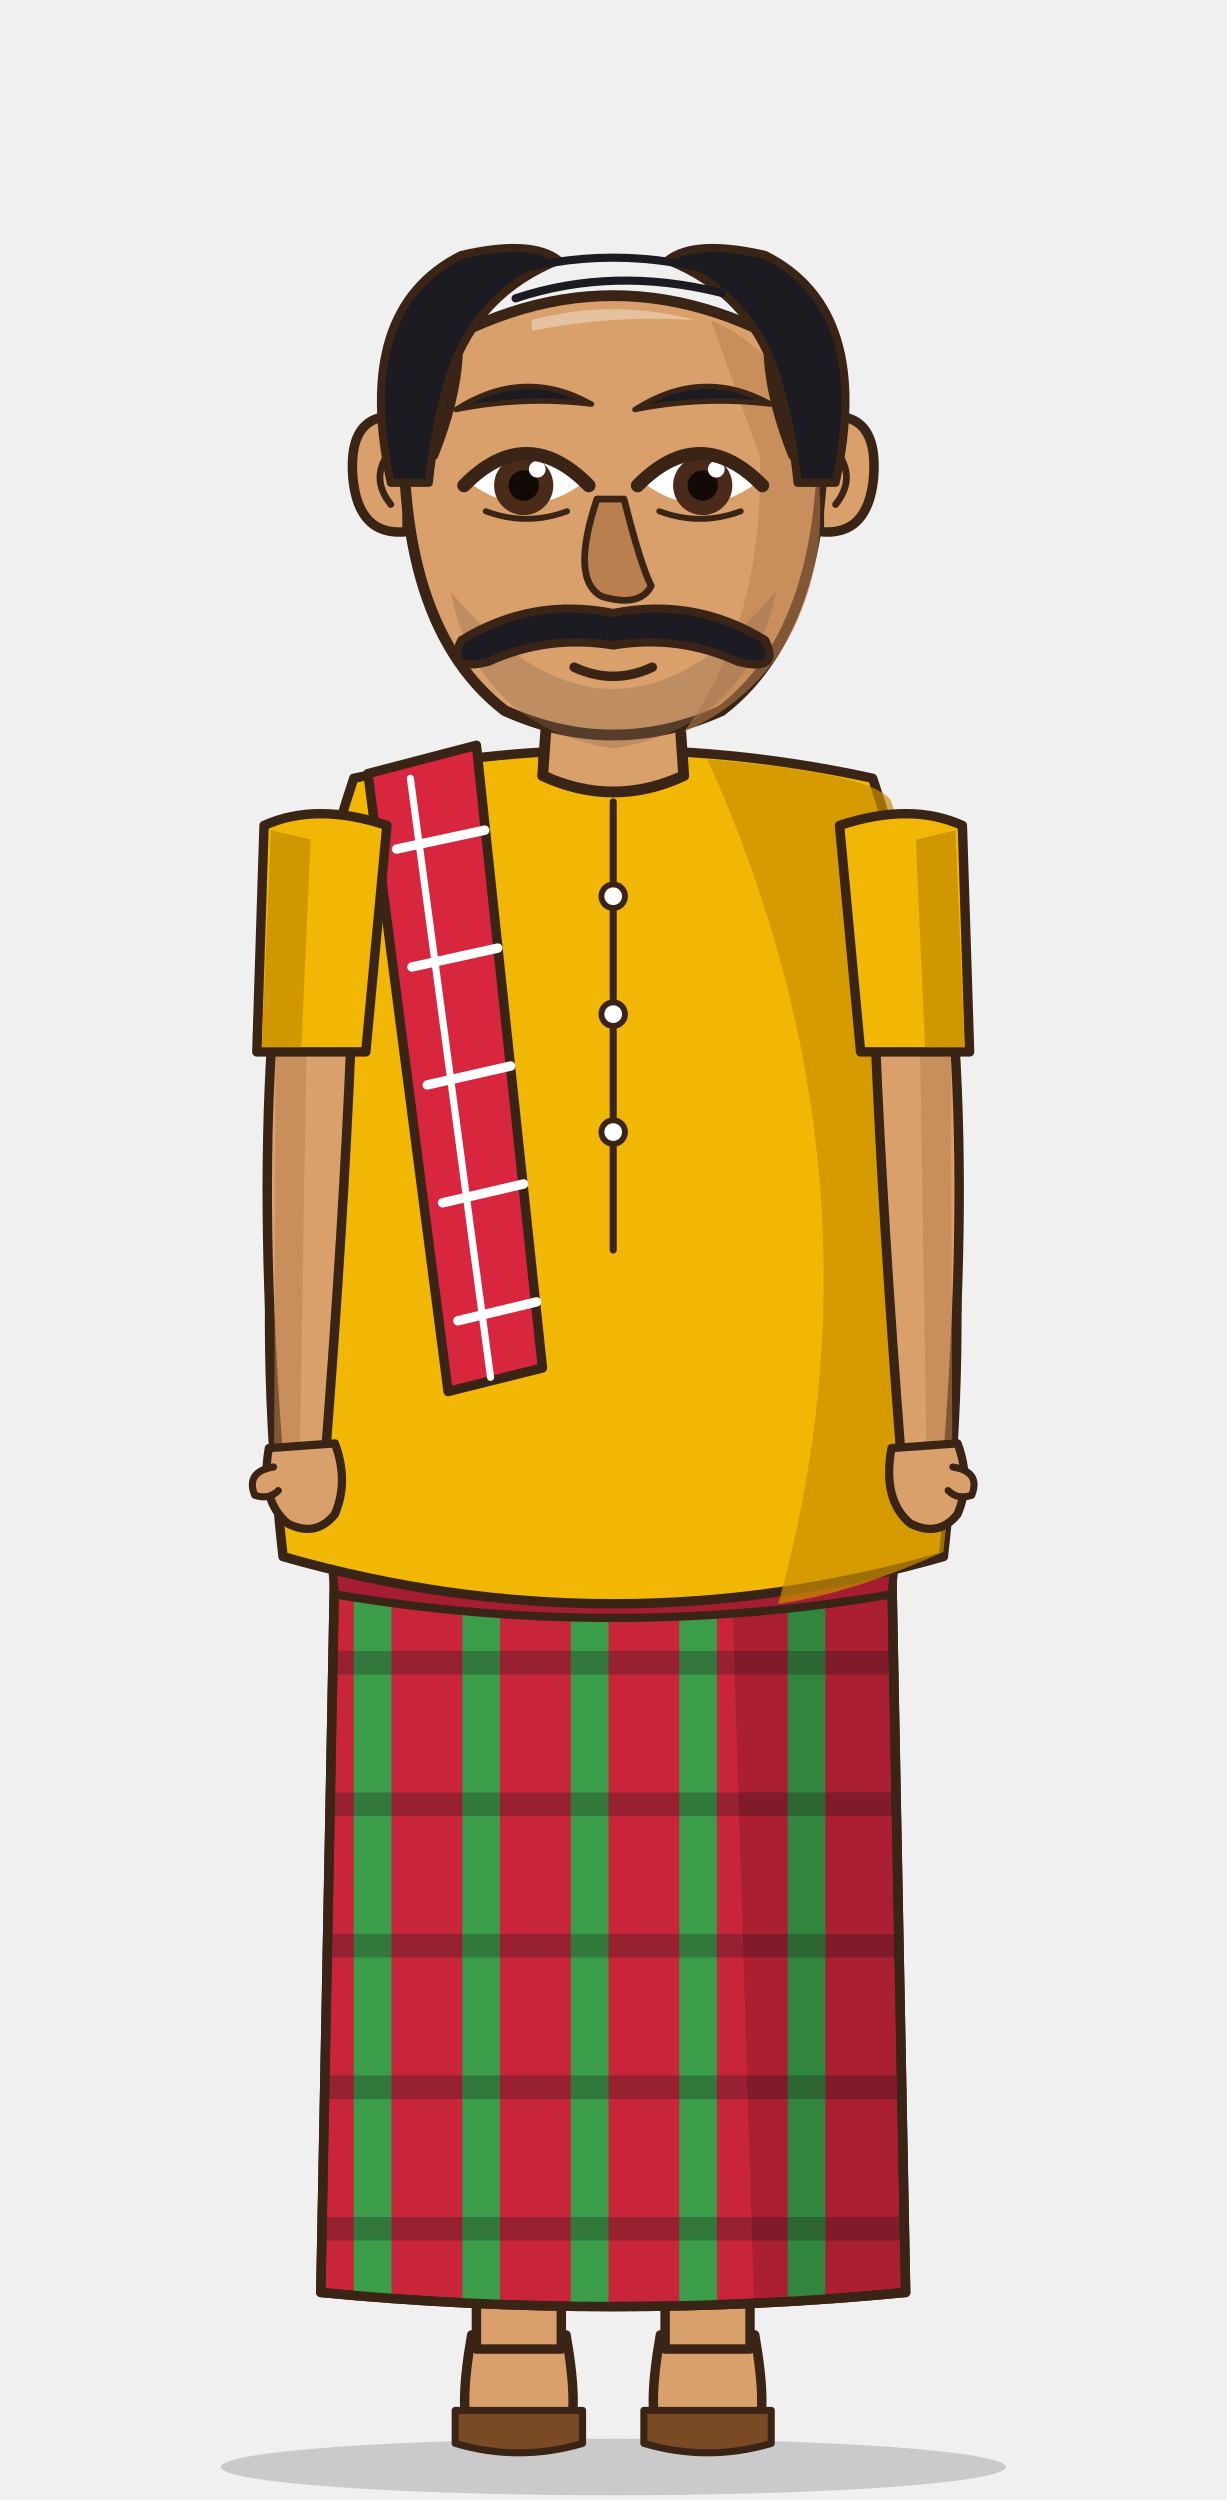
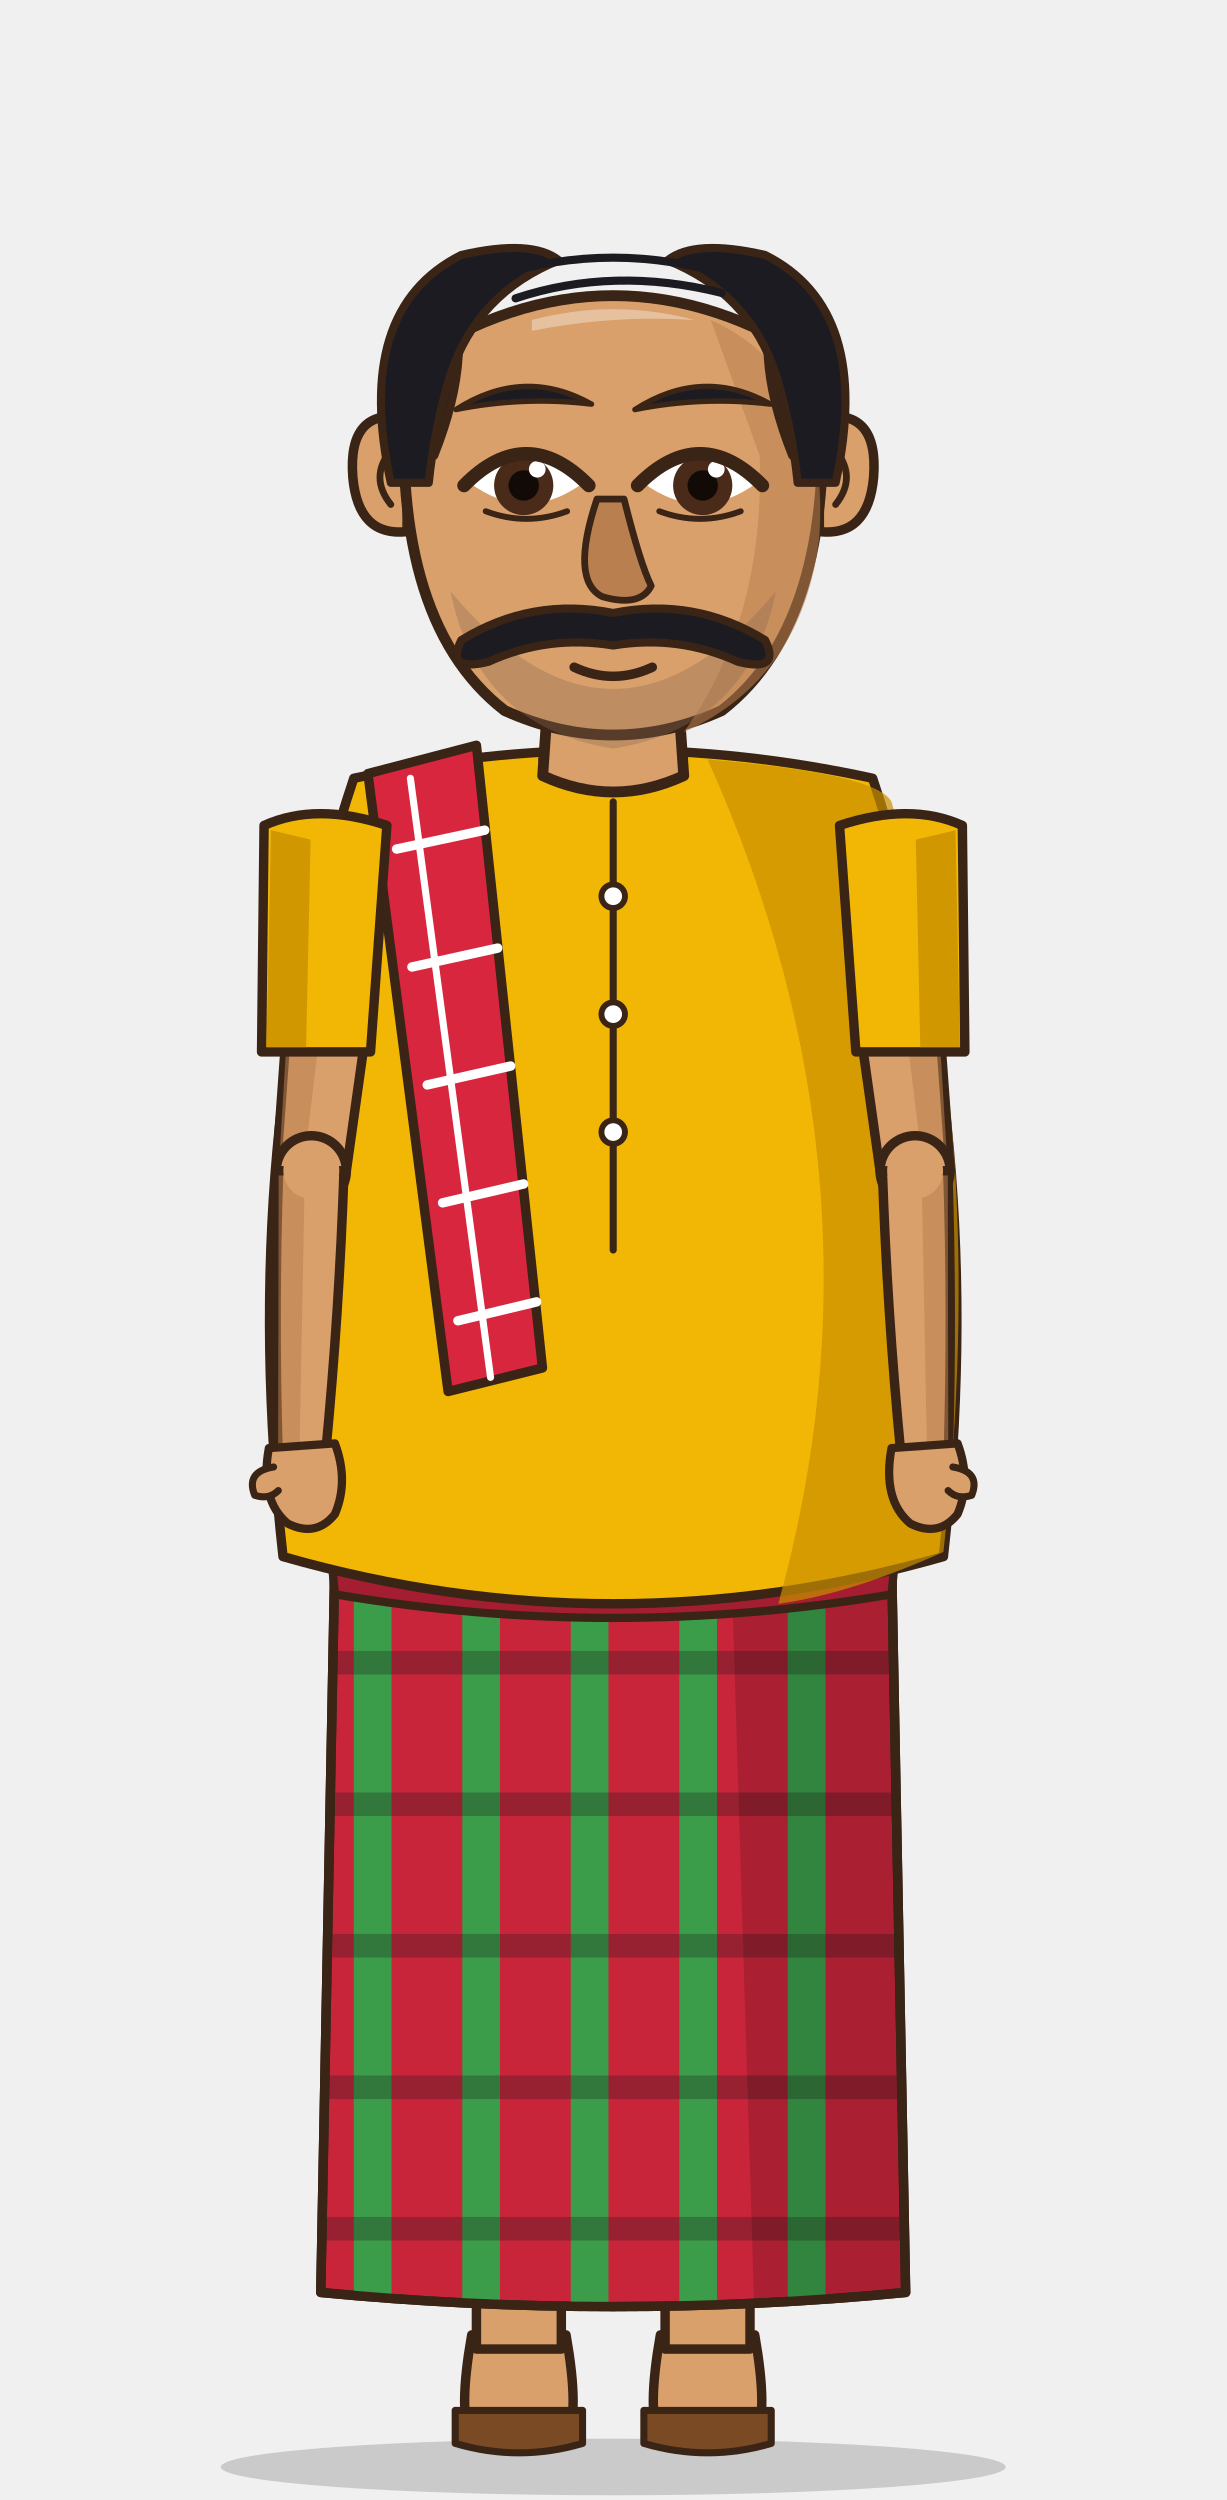
<svg xmlns="http://www.w3.org/2000/svg" width="520" height="1060" viewBox="0 -60 520 1060">
  <ellipse cx="260.0" cy="986" rx="166.4" ry="12" fill="#000" opacity=".16" />
  <path d="M200 930 L240 930 Q246 964 240 974 Q220 980 200 974 Q194 964 200 930Z" fill="#D9A06B" stroke="#3A2416" stroke-width="4" stroke-linejoin="round" stroke-linecap="round" />
  <path d="M193 962 L247 962 L247 976 Q220 984 193 976Z" fill="#7A4A24" stroke="#3A2416" stroke-width="3" stroke-linejoin="round" stroke-linecap="round" />
  <path d="M202 900 L202 936 L238 936 L238 900Z" fill="#D9A06B" stroke="#3A2416" stroke-width="4" stroke-linejoin="round" stroke-linecap="round" />
  <path d="M280 930 L320 930 Q326 964 320 974 Q300 980 280 974 Q274 964 280 930Z" fill="#D9A06B" stroke="#3A2416" stroke-width="4" stroke-linejoin="round" stroke-linecap="round" />
  <path d="M273 962 L327 962 L327 976 Q300 984 273 976Z" fill="#7A4A24" stroke="#3A2416" stroke-width="3" stroke-linejoin="round" stroke-linecap="round" />
  <path d="M282 900 L282 936 L318 936 L318 900Z" fill="#D9A06B" stroke="#3A2416" stroke-width="4" stroke-linejoin="round" stroke-linecap="round" />
  <path d="M142 600 L378 600 L384 912 Q260 924 136 912Z" fill="#C8243A" stroke="#3A2416" stroke-width="4" stroke-linejoin="round" stroke-linecap="round" />
  <clipPath id="ml">
    <path d="M142 600 L378 600 L384 912 Q260 924 136 912Z" />
  </clipPath>
  <g clip-path="url(#ml)">
    <path d="M150 600 L166 600 L166 925 L150 925Z" fill="#2BA84A" stroke="none" opacity="0.9" />
    <path d="M196 600 L212 600 L212 925 L196 925Z" fill="#2BA84A" stroke="none" opacity="0.9" />
    <path d="M242 600 L258 600 L258 925 L242 925Z" fill="#2BA84A" stroke="none" opacity="0.9" />
    <path d="M288 600 L304 600 L304 925 L288 925Z" fill="#2BA84A" stroke="none" opacity="0.9" />
    <path d="M334 600 L350 600 L350 925 L334 925Z" fill="#2BA84A" stroke="none" opacity="0.9" />
    <path d="M130 640 L390 640 L390 650 L130 650Z" fill="#1A1A1A" stroke="none" opacity="0.28" />
    <path d="M130 700 L390 700 L390 710 L130 710Z" fill="#1A1A1A" stroke="none" opacity="0.28" />
    <path d="M130 760 L390 760 L390 770 L130 770Z" fill="#1A1A1A" stroke="none" opacity="0.28" />
    <path d="M130 820 L390 820 L390 830 L130 830Z" fill="#1A1A1A" stroke="none" opacity="0.28" />
    <path d="M130 880 L390 880 L390 890 L130 890Z" fill="#1A1A1A" stroke="none" opacity="0.28" />
    <path d="M310 600 L390 600 L390 925 L320 925Z" fill="#000" stroke="none" opacity="0.15" />
  </g>
  <path d="M142 600 L378 600 L384 912 Q260 924 136 912Z" fill="none" stroke="#3A2416" stroke-width="4" stroke-linejoin="round" stroke-linecap="round" />
  <path d="M140 596 Q260 616 380 596 L378 616 Q260 636 142 616Z" fill="#A51D30" stroke="#3A2416" stroke-width="3.5" stroke-linejoin="round" stroke-linecap="round" />
  <path d="M150 270 Q100 420 120 600 Q260 640 400 600 Q420 420 370 270 Q260 246 150 270Z" fill="#F2B705" stroke="#3A2416" stroke-width="4" stroke-linejoin="round" stroke-linecap="round" />
  <path d="M300 262 Q372 268 378 280 Q420 420 400 598 Q360 616 330 620 Q380 440 300 262Z" fill="#C98F00" stroke="none" opacity="0.7" />
  <path d="M260 280 L260 470" fill="none" stroke="#3A2416" stroke-width="3" stroke-linecap="round" stroke-linejoin="round" />
  <circle cx="260" cy="320" r="5" fill="#fff" stroke="#3A2416" stroke-width="2.5" />
  <circle cx="260" cy="370" r="5" fill="#fff" stroke="#3A2416" stroke-width="2.5" />
  <circle cx="260" cy="420" r="5" fill="#fff" stroke="#3A2416" stroke-width="2.5" />
  <path d="M230 262 Q260 290 290 262" fill="none" stroke="#3A2416" stroke-width="3.5" stroke-linejoin="round" stroke-linecap="round" />
  <path d="M156 268 L202 256 L230 520 L190 530Z" fill="#D7263D" stroke="#3A2416" stroke-width="4" stroke-linejoin="round" stroke-linecap="round" />
  <path d="M168.16 300 L205.52 292" fill="none" stroke="#fff" stroke-width="4" stroke-linecap="round" stroke-linejoin="round" />
  <path d="M174.66 350 L211.02 342" fill="none" stroke="#fff" stroke-width="4" stroke-linecap="round" stroke-linejoin="round" />
  <path d="M181.16 400 L216.52 392" fill="none" stroke="#fff" stroke-width="4" stroke-linecap="round" stroke-linejoin="round" />
  <path d="M187.66 450 L222.02 442" fill="none" stroke="#fff" stroke-width="4" stroke-linecap="round" stroke-linejoin="round" />
  <path d="M194.16 500 L227.52 492" fill="none" stroke="#fff" stroke-width="4" stroke-linecap="round" stroke-linejoin="round" />
  <path d="M174 270 L208 524" fill="none" stroke="#fff" stroke-width="3" stroke-linecap="round" stroke-linejoin="round" />
  <g class="armL" data-p="138,296">
-     <path d="M115.2 382 Q110.36 458.0 117.92 556 L138.08 556 Q145.64 458.0 148.8 382Z" fill="#D9A06B" stroke="#3A2416" stroke-width="4" stroke-linejoin="round" stroke-linecap="round" />
-     <path d="M129.9 386 L127.16 554 L116.24 554 L116.88 386Z" fill="#B97F4E" stroke="none" opacity="0.55" />
-     <path d="M111.96 290 Q134 280 164.04 290 L155.1 386 L108.9 386 Z" fill="#F2B705" stroke="#3A2416" stroke-width="4" stroke-linejoin="round" stroke-linecap="round" />
-     <path d="M131.7 296 L114.9 292 L111.0 384 L127.8 384Z" fill="#C98F00" stroke="none" opacity="0.8" />
-     <path d="M114.0 554.0 Q110.0 576.0 122.0 586.0 Q134.0 592.0 142.0 582.0 Q148.0 568.0 142.0 552.0 Z" fill="#D9A06B" stroke="#3A2416" stroke-width="3.5" stroke-linejoin="round" stroke-linecap="round" />
-     <path d="M116.0 562.0 Q104.0 564.0 108.0 574.0 Q114.0 576.0 118.0 572.0" fill="#D9A06B" stroke="#3A2416" stroke-width="3" stroke-linejoin="round" stroke-linecap="round" />
+     <path d="M121.2 380 L117.14 436.4 L146.86 436.4 L154.8 380Z" fill="#D9A06B" stroke="#3A2416" stroke-width="4" stroke-linejoin="round" stroke-linecap="round" />
+     <path d="M134.64 386 L128.535 436.4 L118.14 436.4 L121.2 386Z" fill="#B97F4E" stroke="none" opacity="0.55" />
+     <g class="foreL" data-p="132,436.4">
+       <circle cx="132" cy="436.4" r="14.86" fill="#D9A06B" stroke="#3A2416" stroke-width="4" />
+       <path d="M118.14 436.4 Q116.14 496.2 117.92 556 L138.08 556 Q143.86 496.2 145.86 436.4Z" fill="#D9A06B" stroke="#3A2416" stroke-width="4" stroke-linejoin="round" stroke-linecap="round" />
+       <path d="M129.228 438.4 L126.992 554 L117.92 554 L118.14 438.4Z" fill="#B97F4E" stroke="none" opacity="0.55" />
+       <circle cx="132" cy="436.4" r="11.86" fill="#D9A06B" stroke="none" />
+       <path d="M114.0 554.0 Q110.0 576.0 122.0 586.0 Q134.0 592.0 142.0 582.0 Q148.0 568.0 142.0 552.0 Z" fill="#D9A06B" stroke="#3A2416" stroke-width="3.5" stroke-linejoin="round" stroke-linecap="round" />
+       <path d="M116.0 562.0 Q104.0 564.0 108.0 574.0 Q114.0 576.0 118.0 572.0" fill="#D9A06B" stroke="#3A2416" stroke-width="3" stroke-linejoin="round" stroke-linecap="round" />
+     </g>
+     <path d="M111.96 290 Q134 280 164.04 290 L157.1 386 L110.9 386 Z" fill="#F2B705" stroke="#3A2416" stroke-width="4" stroke-linejoin="round" stroke-linecap="round" />
+     <path d="M131.7 296 L114.9 292 L113.0 384 L129.8 384Z" fill="#C98F00" stroke="none" opacity="0.8" />
  </g>
  <g class="armR" data-p="382,296">
-     <path d="M371.2 382 Q374.36 458.0 381.92 556 L402.08 556 Q409.64 458.0 404.8 382Z" fill="#D9A06B" stroke="#3A2416" stroke-width="4" stroke-linejoin="round" stroke-linecap="round" />
-     <path d="M390.1 386 L392.84 554 L403.76 554 L403.12 386Z" fill="#B97F4E" stroke="none" opacity="0.55" />
-     <path d="M355.96 290 Q386 280 408.04 290 L411.1 386 L364.9 386 Z" fill="#F2B705" stroke="#3A2416" stroke-width="4" stroke-linejoin="round" stroke-linecap="round" />
-     <path d="M388.3 296 L405.1 292 L409.0 384 L392.2 384Z" fill="#C98F00" stroke="none" opacity="0.8" />
-     <path d="M378.0 554.0 Q374.0 576.0 386.0 586.0 Q398.0 592.0 406.0 582.0 Q412.0 568.0 406.0 552.0 Z" fill="#D9A06B" stroke="#3A2416" stroke-width="3.5" stroke-linejoin="round" stroke-linecap="round" />
-     <path d="M404.0 562.0 Q416.0 564.0 412.0 574.0 Q406.0 576.0 402.0 572.0" fill="#D9A06B" stroke="#3A2416" stroke-width="3" stroke-linejoin="round" stroke-linecap="round" />
+     <path d="M365.2 380 L373.14 436.4 L402.86 436.4 L398.8 380Z" fill="#D9A06B" stroke="#3A2416" stroke-width="4" stroke-linejoin="round" stroke-linecap="round" />
+     <path d="M385.36 386 L391.465 436.4 L401.86 436.4 L398.8 386Z" fill="#B97F4E" stroke="none" opacity="0.55" />
+     <g class="foreR" data-p="388,436.4">
+       <circle cx="388" cy="436.4" r="14.86" fill="#D9A06B" stroke="#3A2416" stroke-width="4" />
+       <path d="M374.14 436.4 Q376.14 496.2 381.92 556 L402.08 556 Q403.86 496.2 401.86 436.4Z" fill="#D9A06B" stroke="#3A2416" stroke-width="4" stroke-linejoin="round" stroke-linecap="round" />
+       <path d="M390.772 438.4 L393.008 554 L402.08 554 L401.86 438.4Z" fill="#B97F4E" stroke="none" opacity="0.55" />
+       <circle cx="388" cy="436.4" r="11.86" fill="#D9A06B" stroke="none" />
+       <path d="M378.0 554.0 Q374.0 576.0 386.0 586.0 Q398.0 592.0 406.0 582.0 Q412.0 568.0 406.0 552.0 Z" fill="#D9A06B" stroke="#3A2416" stroke-width="3.5" stroke-linejoin="round" stroke-linecap="round" />
+       <path d="M404.0 562.0 Q416.0 564.0 412.0 574.0 Q406.0 576.0 402.0 572.0" fill="#D9A06B" stroke="#3A2416" stroke-width="3" stroke-linejoin="round" stroke-linecap="round" />
+     </g>
+     <path d="M355.96 290 Q386 280 408.04 290 L409.1 386 L362.9 386 Z" fill="#F2B705" stroke="#3A2416" stroke-width="4" stroke-linejoin="round" stroke-linecap="round" />
+     <path d="M388.3 296 L405.1 292 L407.0 384 L390.2 384Z" fill="#C98F00" stroke="none" opacity="0.8" />
  </g>
  <g class="head" data-p="260,262">
    <g transform="translate(260 262) scale(1.15) translate(-260 -262)">
      <path d="M238 210 L234 268 Q260 280 286 268 L282 210Z" fill="#D9A06B" stroke="#3A2416" stroke-width="4" stroke-linejoin="round" stroke-linecap="round" />
-       <path d="M184 136 Q162 132 164 158 Q166 180 184 178Z" fill="#D9A06B" stroke="#3A2416" stroke-width="3.5" stroke-linejoin="round" stroke-linecap="round" />
-       <path d="M178 148 Q170 158 178 168" fill="none" stroke="#3A2416" stroke-width="2.5" stroke-linecap="round" stroke-linejoin="round" />
-       <path d="M336 136 Q358 132 356 158 Q354 180 336 178Z" fill="#D9A06B" stroke="#3A2416" stroke-width="3.5" stroke-linejoin="round" stroke-linecap="round" />
-       <path d="M342 148 Q350 158 342 168" fill="none" stroke="#3A2416" stroke-width="2.5" stroke-linecap="round" stroke-linejoin="round" />
+       <g class="earL">
+         <path d="M184 136 Q162 132 164 158 Q166 180 184 178Z" fill="#D9A06B" stroke="#3A2416" stroke-width="3.5" stroke-linejoin="round" stroke-linecap="round" />
+         <path d="M178 148 Q170 158 178 168" fill="none" stroke="#3A2416" stroke-width="2.5" stroke-linecap="round" stroke-linejoin="round" />
+       </g>
+       <g class="earR">
+         <path d="M336 136 Q358 132 356 158 Q354 180 336 178Z" fill="#D9A06B" stroke="#3A2416" stroke-width="3.5" stroke-linejoin="round" stroke-linecap="round" />
+         <path d="M342 148 Q350 158 342 168" fill="none" stroke="#3A2416" stroke-width="2.5" stroke-linecap="round" stroke-linejoin="round" />
+       </g>
      <path d="M184 116 Q176 210 220 244 Q260 262 300 244 Q344 210 336 116 Q260 66 184 116Z" fill="#D9A06B" stroke="#3A2416" stroke-width="4" stroke-linejoin="round" stroke-linecap="round" />
      <path d="M296 100 Q340 120 336 180 Q330 232 286 252 Q316 210 314 150Z" fill="#B97F4E" stroke="none" opacity="0.55" />
      <path d="M200 200 Q210 250 260 258 Q310 250 320 200 Q290 236 260 236 Q230 236 200 200Z" fill="#8C6A50" stroke="none" opacity="0.35" />
      <path d="M180 150 Q170 100 198 84 Q210 110 194 150Z" fill="#1C1B22" stroke="#3A2416" stroke-width="3" stroke-linejoin="round" stroke-linecap="round" />
      <path d="M340 150 Q350 100 322 84 Q310 110 326 150Z" fill="#1C1B22" stroke="#3A2416" stroke-width="3" stroke-linejoin="round" stroke-linecap="round" />
      <path d="M178 160 Q164 96 204 76 Q230 70 240 78 Q210 90 200 120 Q194 140 192 160Z" fill="#1C1B22" stroke="#3A2416" stroke-width="3" stroke-linejoin="round" stroke-linecap="round" />
      <path d="M342 160 Q356 96 316 76 Q290 70 280 78 Q310 90 320 120 Q326 140 328 160Z" fill="#1C1B22" stroke="#3A2416" stroke-width="3" stroke-linejoin="round" stroke-linecap="round" />
      <path d="M216 84 Q260 70 304 84 M224 92 Q260 80 300 90" fill="none" stroke="#1C1B22" stroke-width="3" stroke-linecap="round" stroke-linejoin="round" />
      <path d="M230 100 Q260 92 290 100 Q260 98 230 104Z" fill="#fff" stroke="none" opacity="0.35" />
-       <g class="eyes-open">
-         <path d="M207 160 Q228 139.0 249 160 Q228 175.4 207 160Z" fill="#FFFFFF" stroke="none" />
-         <circle cx="227" cy="161" r="10.92" fill="#4A2A18" />
-         <circle cx="227" cy="161" r="5.6" fill="#120A06" />
-         <circle cx="232" cy="155" r="3.08" fill="#fff" />
-         <path d="M205 161 Q228 137.6 251 161" fill="none" stroke="#3A2416" stroke-width="5" stroke-linecap="round" stroke-linejoin="round" />
-         <path d="M213 170.5 Q228 176.1 243 170.5" fill="none" stroke="#3A2416" stroke-width="2.2" stroke-linecap="round" stroke-linejoin="round" />
-         <path d="M271 160 Q292 139.0 313 160 Q292 175.4 271 160Z" fill="#FFFFFF" stroke="none" />
-         <circle cx="293" cy="161" r="10.92" fill="#4A2A18" />
-         <circle cx="293" cy="161" r="5.6" fill="#120A06" />
-         <circle cx="298" cy="155" r="3.08" fill="#fff" />
-         <path d="M269 161 Q292 137.6 315 161" fill="none" stroke="#3A2416" stroke-width="5" stroke-linecap="round" stroke-linejoin="round" />
-         <path d="M277 170.5 Q292 176.1 307 170.5" fill="none" stroke="#3A2416" stroke-width="2.2" stroke-linecap="round" stroke-linejoin="round" />
+       <g class="face">
+         <g class="eyes-open">
+           <path d="M207 160 Q228 139.0 249 160 Q228 175.4 207 160Z" fill="#FFFFFF" stroke="none" />
+           <circle cx="227" cy="161" r="10.92" fill="#4A2A18" />
+           <circle cx="227" cy="161" r="5.6" fill="#120A06" />
+           <circle cx="232" cy="155" r="3.08" fill="#fff" />
+           <path d="M205 161 Q228 137.6 251 161" fill="none" stroke="#3A2416" stroke-width="5" stroke-linecap="round" stroke-linejoin="round" />
+           <path d="M213 170.5 Q228 176.1 243 170.5" fill="none" stroke="#3A2416" stroke-width="2.2" stroke-linecap="round" stroke-linejoin="round" />
+           <path d="M271 160 Q292 139.0 313 160 Q292 175.4 271 160Z" fill="#FFFFFF" stroke="none" />
+           <circle cx="293" cy="161" r="10.92" fill="#4A2A18" />
+           <circle cx="293" cy="161" r="5.6" fill="#120A06" />
+           <circle cx="298" cy="155" r="3.08" fill="#fff" />
+           <path d="M269 161 Q292 137.6 315 161" fill="none" stroke="#3A2416" stroke-width="5" stroke-linecap="round" stroke-linejoin="round" />
+           <path d="M277 170.5 Q292 176.1 307 170.5" fill="none" stroke="#3A2416" stroke-width="2.2" stroke-linecap="round" stroke-linejoin="round" />
+         </g>
+         <g class="eyes-closed" style="display:none">
+           <path d="M207 162 Q228 172.6 249 162" fill="none" stroke="#3A2416" stroke-width="5" stroke-linecap="round" stroke-linejoin="round" />
+           <path d="M271 162 Q292 172.6 313 162" fill="none" stroke="#3A2416" stroke-width="5" stroke-linecap="round" stroke-linejoin="round" />
+         </g>
+         <g class="brows">
+           <g class="browL">
+             <path d="M202 133 Q227 117 252 131 Q227 128 202 133Z" fill="#1C1B22" stroke="#3A2416" stroke-width="2" stroke-linejoin="round" stroke-linecap="round" />
+           </g>
+           <g class="browR">
+             <path d="M268 133 Q293 117 318 131 Q293 128 268 133Z" fill="#1C1B22" stroke="#3A2416" stroke-width="2" stroke-linejoin="round" stroke-linecap="round" />
+           </g>
+         </g>
+         <path d="M254 166 Q244 196 256 202 Q270 206 274 198 Q270 190 264 166Z" fill="#B97F4E" stroke="#3A2416" stroke-width="2.5" stroke-linejoin="round" stroke-linecap="round" />
+         <g class="mouths">
+           <g class="m-rest">
+             <path d="M245.6 228 Q260 234.72 274.4 228" fill="none" stroke="#3A2416" stroke-width="3.5" stroke-linecap="round" stroke-linejoin="round" />
+           </g>
+           <g class="m-smile" style="display:none">
+             <path d="M236 224 Q260 253.2 284 224 Q260 234 236 224Z" fill="#5A1A14" stroke="#3A2416" stroke-width="3.5" stroke-linejoin="round" stroke-linecap="round" />
+             <path d="M240.32 227 Q260 236 279.68 227 L276.8 233 Q260 240 243.2 233Z" fill="#FFFFFF" stroke="none" opacity="1" />
+           </g>
+           <g class="m-a" style="display:none">
+             <path d="M240.8 224 Q260 218 279.2 224 Q276.8 250.8 260 252.0 Q243.2 250.8 240.8 224Z" fill="#5A1A14" stroke="#3A2416" stroke-width="3.5" stroke-linejoin="round" stroke-linecap="round" />
+             <path d="M243.2 225 Q260 220 276.8 225 L274.88 233 Q260 229 245.12 233Z" fill="#FFFFFF" stroke="none" opacity="1" />
+             <path d="M249.2 247.2 Q260 238.8 270.8 247.2 Q260 251.52 249.2 247.2Z" fill="#E0626A" stroke="none" opacity="1" />
+           </g>
+           <g class="m-e" style="display:none">
+             <path d="M236 226 Q260 220 284 226 Q260 241.2 236 226Z" fill="#5A1A14" stroke="#3A2416" stroke-width="3.5" stroke-linejoin="round" stroke-linecap="round" />
+             <path d="M239.6 227 Q260 222 280.4 227 L278.0 233 Q260 230 242.0 233Z" fill="#FFFFFF" stroke="none" opacity="1" />
+           </g>
+           <g class="m-o" style="display:none">
+             <path d="M260 220 Q272.0 220 272.0 236.4 Q272.0 249.6 260 249.6 Q248.0 249.6 248.0 236.4 Q248.0 220 260 220Z" fill="#5A1A14" stroke="#3A2416" stroke-width="3.5" stroke-linejoin="round" stroke-linecap="round" />
+             <path d="M253.28 243.6 Q260 238.8 266.72 243.6 Q260 248.4 253.28 243.6Z" fill="#E0626A" stroke="none" opacity="1" />
+           </g>
+         </g>
+         <path d="M260 208 Q230 202 204 218 Q198 230 214 226 Q236 216 260 220 Q284 216 306 226 Q322 230 316 218 Q290 202 260 208Z" fill="#1C1B22" stroke="#3A2416" stroke-width="3" stroke-linejoin="round" stroke-linecap="round" />
      </g>
-       <g class="eyes-closed" style="display:none">
-         <path d="M207 162 Q228 172.6 249 162" fill="none" stroke="#3A2416" stroke-width="5" stroke-linecap="round" stroke-linejoin="round" />
-         <path d="M271 162 Q292 172.6 313 162" fill="none" stroke="#3A2416" stroke-width="5" stroke-linecap="round" stroke-linejoin="round" />
-       </g>
-       <g class="brows">
-         <g class="browL">
-           <path d="M202 133 Q227 117 252 131 Q227 128 202 133Z" fill="#1C1B22" stroke="#3A2416" stroke-width="2" stroke-linejoin="round" stroke-linecap="round" />
-         </g>
-         <g class="browR">
-           <path d="M268 133 Q293 117 318 131 Q293 128 268 133Z" fill="#1C1B22" stroke="#3A2416" stroke-width="2" stroke-linejoin="round" stroke-linecap="round" />
-         </g>
-       </g>
-       <path d="M254 166 Q244 196 256 202 Q270 206 274 198 Q270 190 264 166Z" fill="#B97F4E" stroke="#3A2416" stroke-width="2.5" stroke-linejoin="round" stroke-linecap="round" />
-       <g class="mouths">
-         <g class="m-rest">
-           <path d="M245.6 228 Q260 234.72 274.4 228" fill="none" stroke="#3A2416" stroke-width="3.5" stroke-linecap="round" stroke-linejoin="round" />
-         </g>
-         <g class="m-smile" style="display:none">
-           <path d="M236 224 Q260 253.2 284 224 Q260 234 236 224Z" fill="#5A1A14" stroke="#3A2416" stroke-width="3.5" stroke-linejoin="round" stroke-linecap="round" />
-           <path d="M240.32 227 Q260 236 279.68 227 L276.8 233 Q260 240 243.2 233Z" fill="#FFFFFF" stroke="none" opacity="1" />
-         </g>
-         <g class="m-a" style="display:none">
-           <path d="M240.8 224 Q260 218 279.2 224 Q276.8 250.8 260 252.0 Q243.2 250.8 240.8 224Z" fill="#5A1A14" stroke="#3A2416" stroke-width="3.5" stroke-linejoin="round" stroke-linecap="round" />
-           <path d="M243.2 225 Q260 220 276.8 225 L274.88 233 Q260 229 245.12 233Z" fill="#FFFFFF" stroke="none" opacity="1" />
-           <path d="M249.2 247.2 Q260 238.8 270.8 247.2 Q260 251.52 249.2 247.2Z" fill="#E0626A" stroke="none" opacity="1" />
-         </g>
-         <g class="m-e" style="display:none">
-           <path d="M236 226 Q260 220 284 226 Q260 241.2 236 226Z" fill="#5A1A14" stroke="#3A2416" stroke-width="3.5" stroke-linejoin="round" stroke-linecap="round" />
-           <path d="M239.6 227 Q260 222 280.4 227 L278.0 233 Q260 230 242.0 233Z" fill="#FFFFFF" stroke="none" opacity="1" />
-         </g>
-         <g class="m-o" style="display:none">
-           <path d="M260 220 Q272.0 220 272.0 236.4 Q272.0 249.6 260 249.6 Q248.0 249.6 248.0 236.4 Q248.0 220 260 220Z" fill="#5A1A14" stroke="#3A2416" stroke-width="3.5" stroke-linejoin="round" stroke-linecap="round" />
-           <path d="M253.28 243.6 Q260 238.8 266.72 243.6 Q260 248.4 253.28 243.6Z" fill="#E0626A" stroke="none" opacity="1" />
-         </g>
-       </g>
-       <path d="M260 208 Q230 202 204 218 Q198 230 214 226 Q236 216 260 220 Q284 216 306 226 Q322 230 316 218 Q290 202 260 208Z" fill="#1C1B22" stroke="#3A2416" stroke-width="3" stroke-linejoin="round" stroke-linecap="round" />
    </g>
  </g>
</svg>
